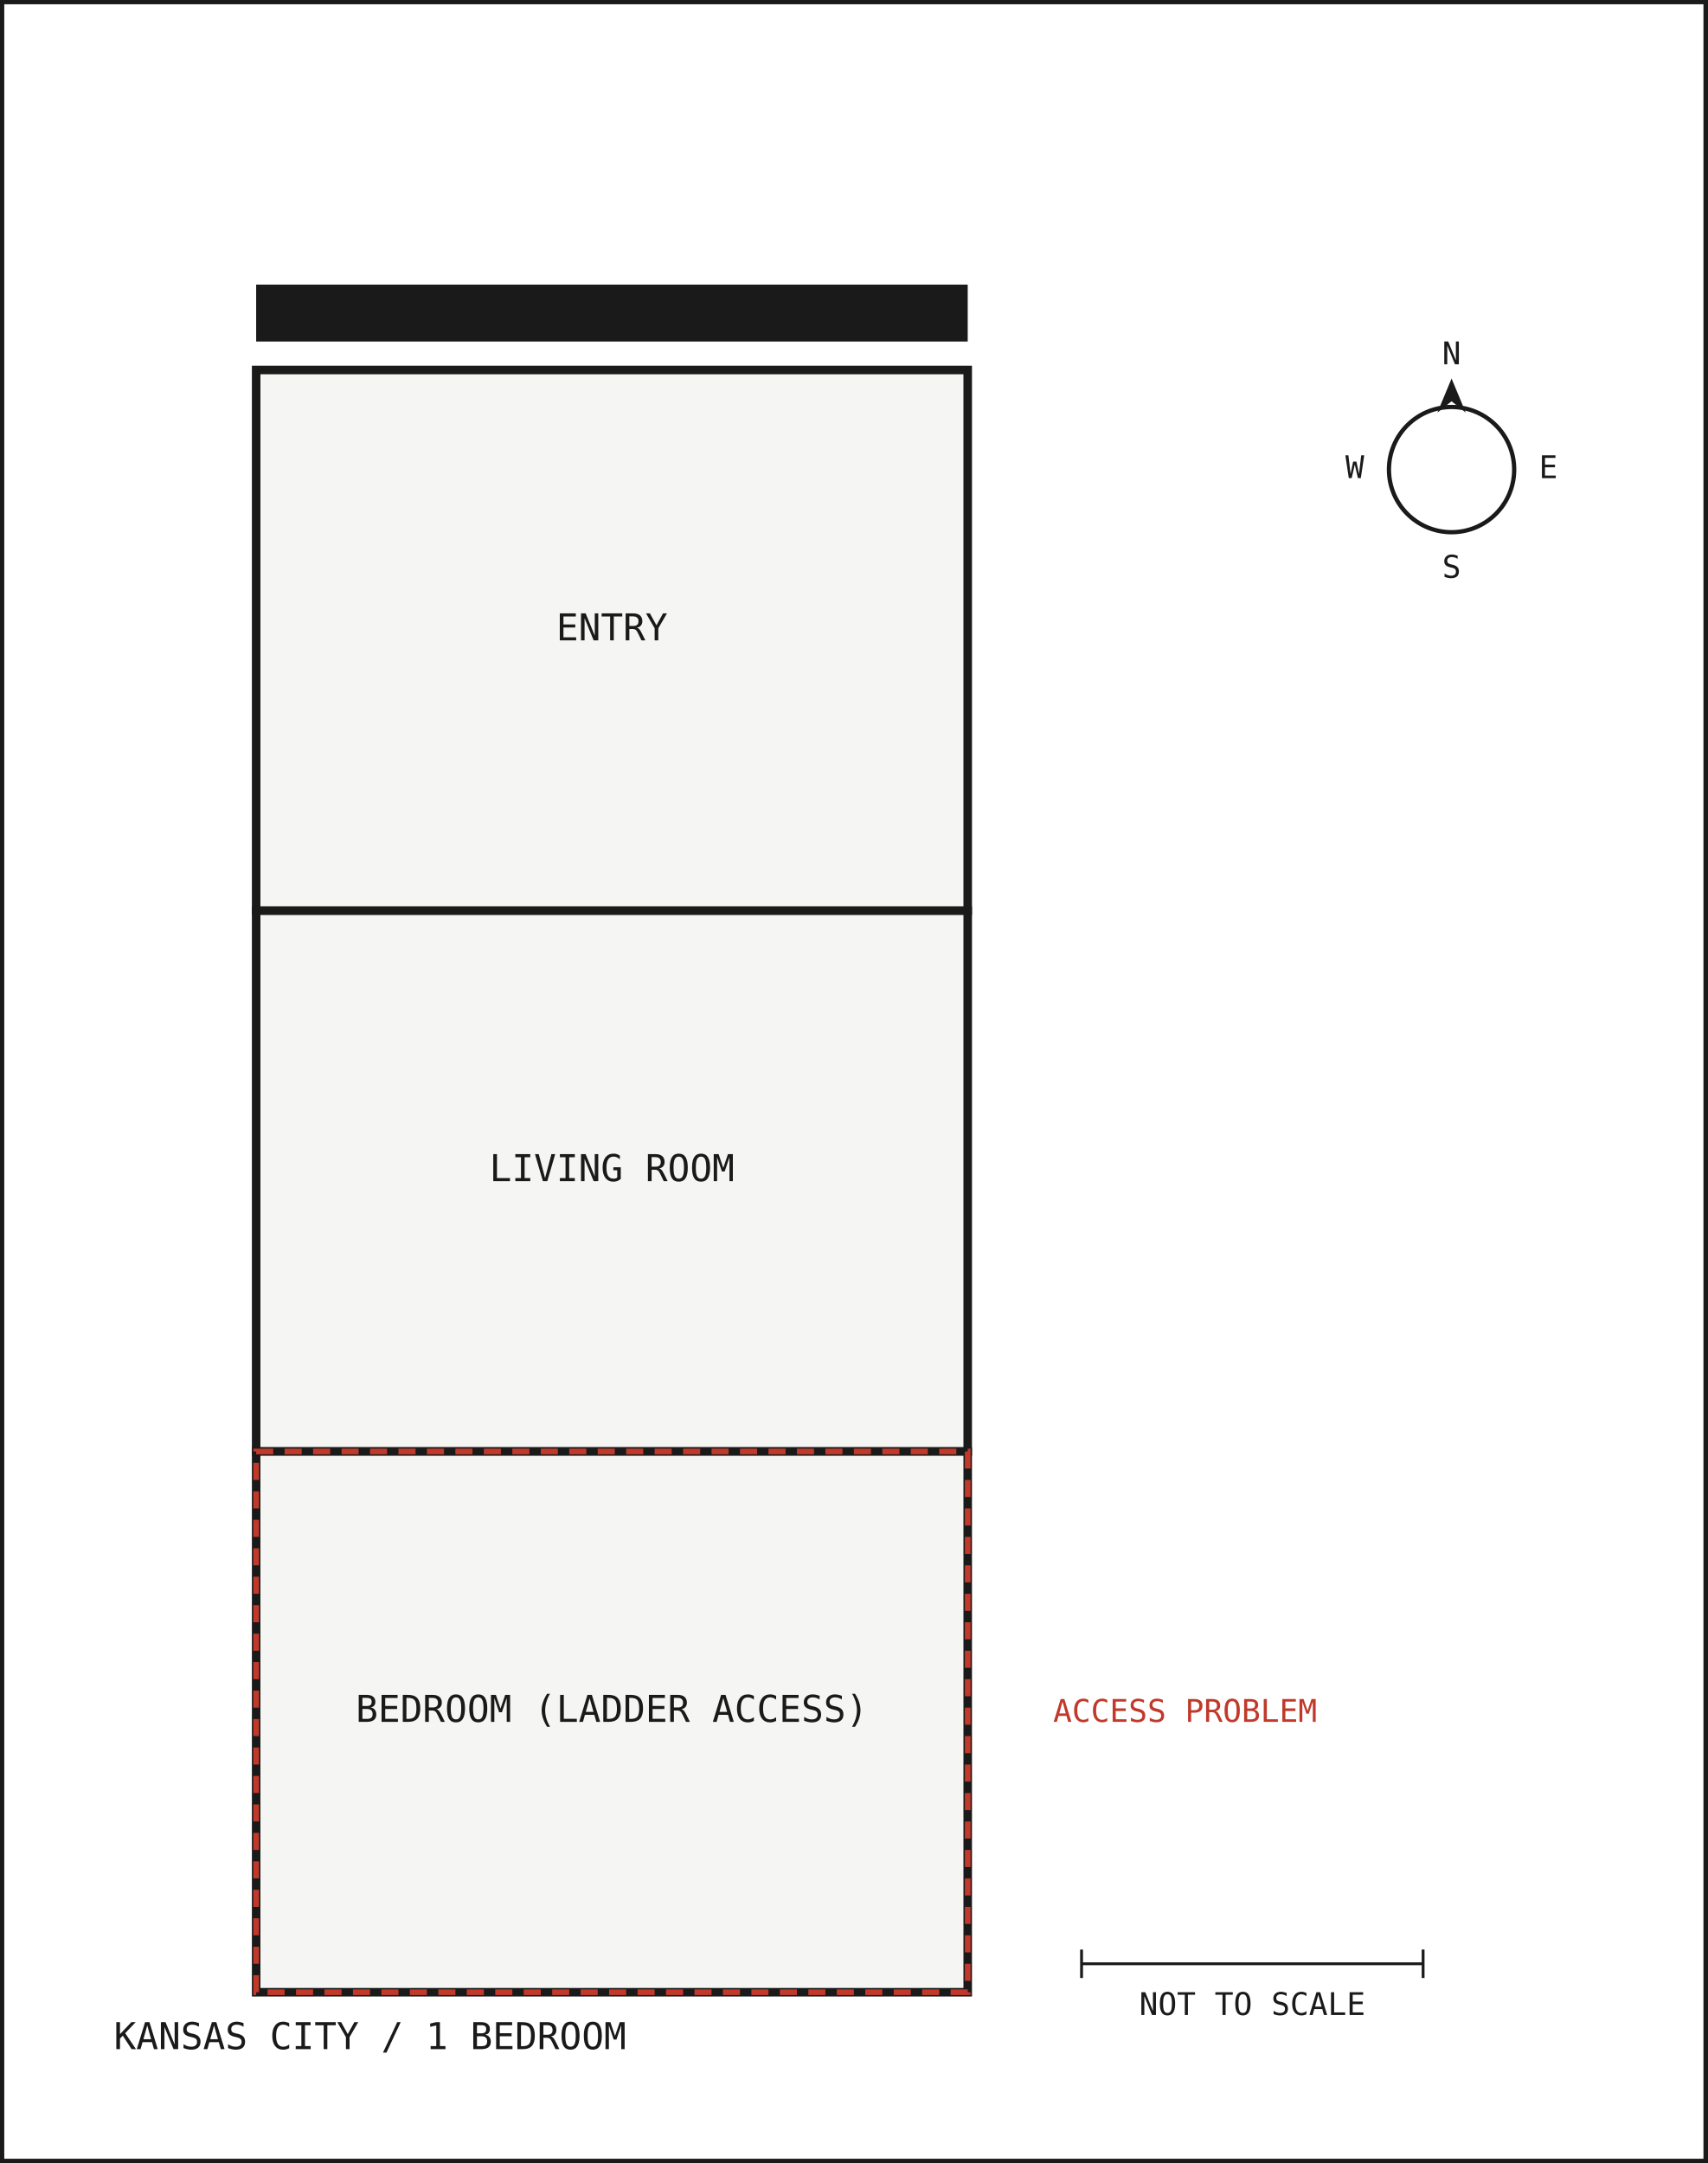
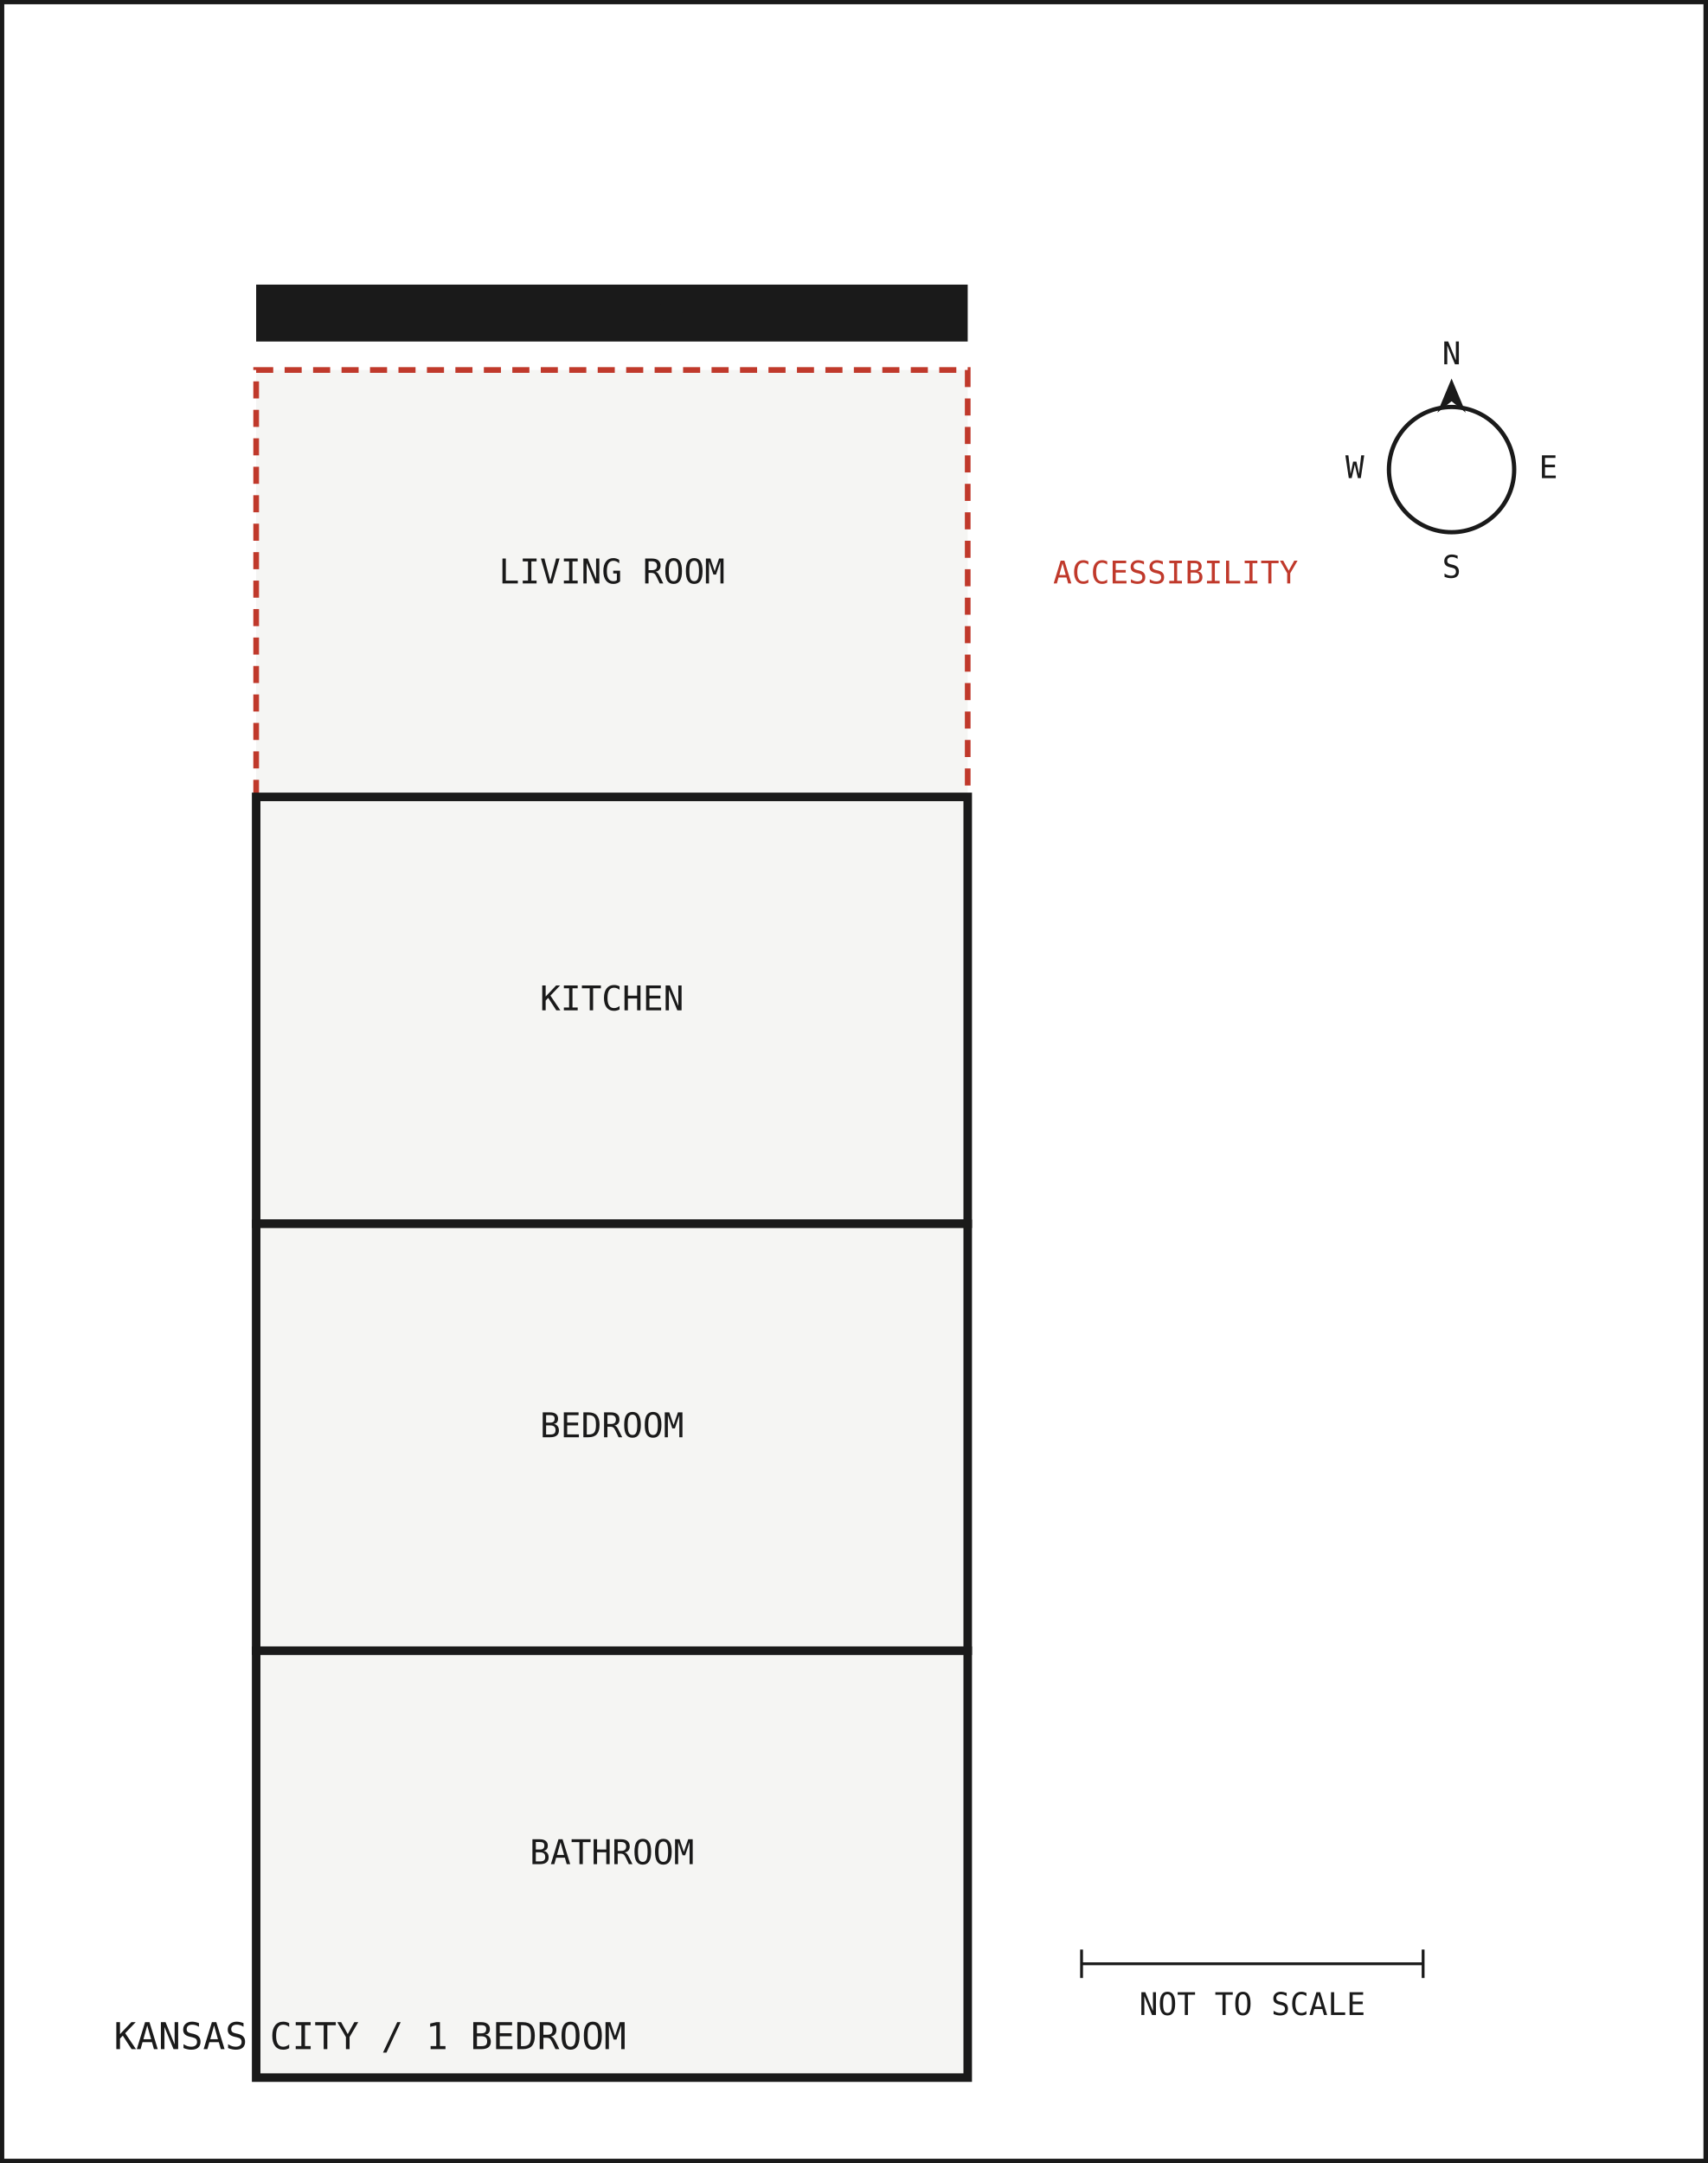
<svg xmlns="http://www.w3.org/2000/svg" viewBox="0 0 600 760">
  <style>
    .tiny { font-family: monospace; font-size: 11px; fill: #1A1A1A; }
-     .roomlabel { font-family: monospace; font-size: 13px; fill: #1A1A1A; }
+     .roomlabel { font-family: monospace; font-size: 12px; fill: #1A1A1A; }
    .small { font-family: monospace; font-size: 13px; fill: #1A1A1A; }
    .callout { font-family: monospace; font-size: 11px; fill: #C0392B; }
    .thin { stroke: #1A1A1A; stroke-width: 1; }
  </style>
  <rect x="0" y="0" width="600" height="760" fill="#FFFFFF" stroke="#1A1A1A" stroke-width="3" />
  <rect x="90" y="100" width="250" height="20" fill="#1A1A1A" />
  <text x="215" y="115" class="tiny" fill="#FFFFFF" text-anchor="middle">FRONT DOOR</text>
-   <rect x="90" y="130" width="250" height="190" fill="#F5F5F3" stroke="#1A1A1A" stroke-width="3" />
-   <text x="215" y="225" class="roomlabel" text-anchor="middle">ENTRY</text>
-   <rect x="90" y="320" width="250" height="190" fill="#F5F5F3" stroke="#1A1A1A" stroke-width="3" />
-   <text x="215" y="415" class="roomlabel" text-anchor="middle">LIVING ROOM</text>
-   <rect x="90" y="510" width="250" height="190" fill="#F5F5F3" stroke="#1A1A1A" stroke-width="3" />
-   <text x="215" y="605" class="roomlabel" text-anchor="middle">BEDROOM (LADDER ACCESS)</text>
-   <rect x="90" y="510" width="250" height="190" fill="none" stroke="#C0392B" stroke-width="2" stroke-dasharray="6,4" />
-   <text x="370" y="605" class="callout" text-anchor="start">ACCESS PROBLEM</text>
+   <rect x="90" y="130" width="250" height="150" fill="#F5F5F3" stroke="#C0392B" stroke-width="2" stroke-dasharray="6,4" />
+   <text x="215" y="205" class="roomlabel" text-anchor="middle">LIVING ROOM</text>
+   <text x="370" y="205" class="callout">ACCESSIBILITY</text>
+   <rect x="90" y="280" width="250" height="150" fill="#F5F5F3" stroke="#1A1A1A" stroke-width="3" />
+   <text x="215" y="355" class="roomlabel" text-anchor="middle">KITCHEN</text>
+   <rect x="90" y="430" width="250" height="150" fill="#F5F5F3" stroke="#1A1A1A" stroke-width="3" />
+   <text x="215" y="505" class="roomlabel" text-anchor="middle">BEDROOM</text>
+   <rect x="90" y="580" width="250" height="150" fill="#F5F5F3" stroke="#1A1A1A" stroke-width="3" />
+   <text x="215" y="655" class="roomlabel" text-anchor="middle">BATHROOM</text>
  <g transform="translate(510,165)">
    <path d="M0 -32 L5 -20 L0 -24 L-5 -20 Z" fill="#1A1A1A" />
    <text x="0" y="-37" class="tiny" text-anchor="middle">N</text>
    <text x="34" y="3" class="tiny" text-anchor="middle">E</text>
    <text x="0" y="38" class="tiny" text-anchor="middle">S</text>
    <text x="-34" y="3" class="tiny" text-anchor="middle">W</text>
    <circle r="22" fill="none" stroke="#1A1A1A" stroke-width="1.5" />
  </g>
  <g transform="translate(380,690)">
    <line x1="0" y1="0" x2="120" y2="0" class="thin" />
    <line x1="0" y1="-5" x2="0" y2="5" class="thin" />
    <line x1="120" y1="-5" x2="120" y2="5" class="thin" />
    <text x="60" y="18" class="tiny" text-anchor="middle">NOT TO SCALE</text>
  </g>
  <text x="40" y="720" class="small">KANSAS CITY / 1 BEDROOM</text>
</svg>
